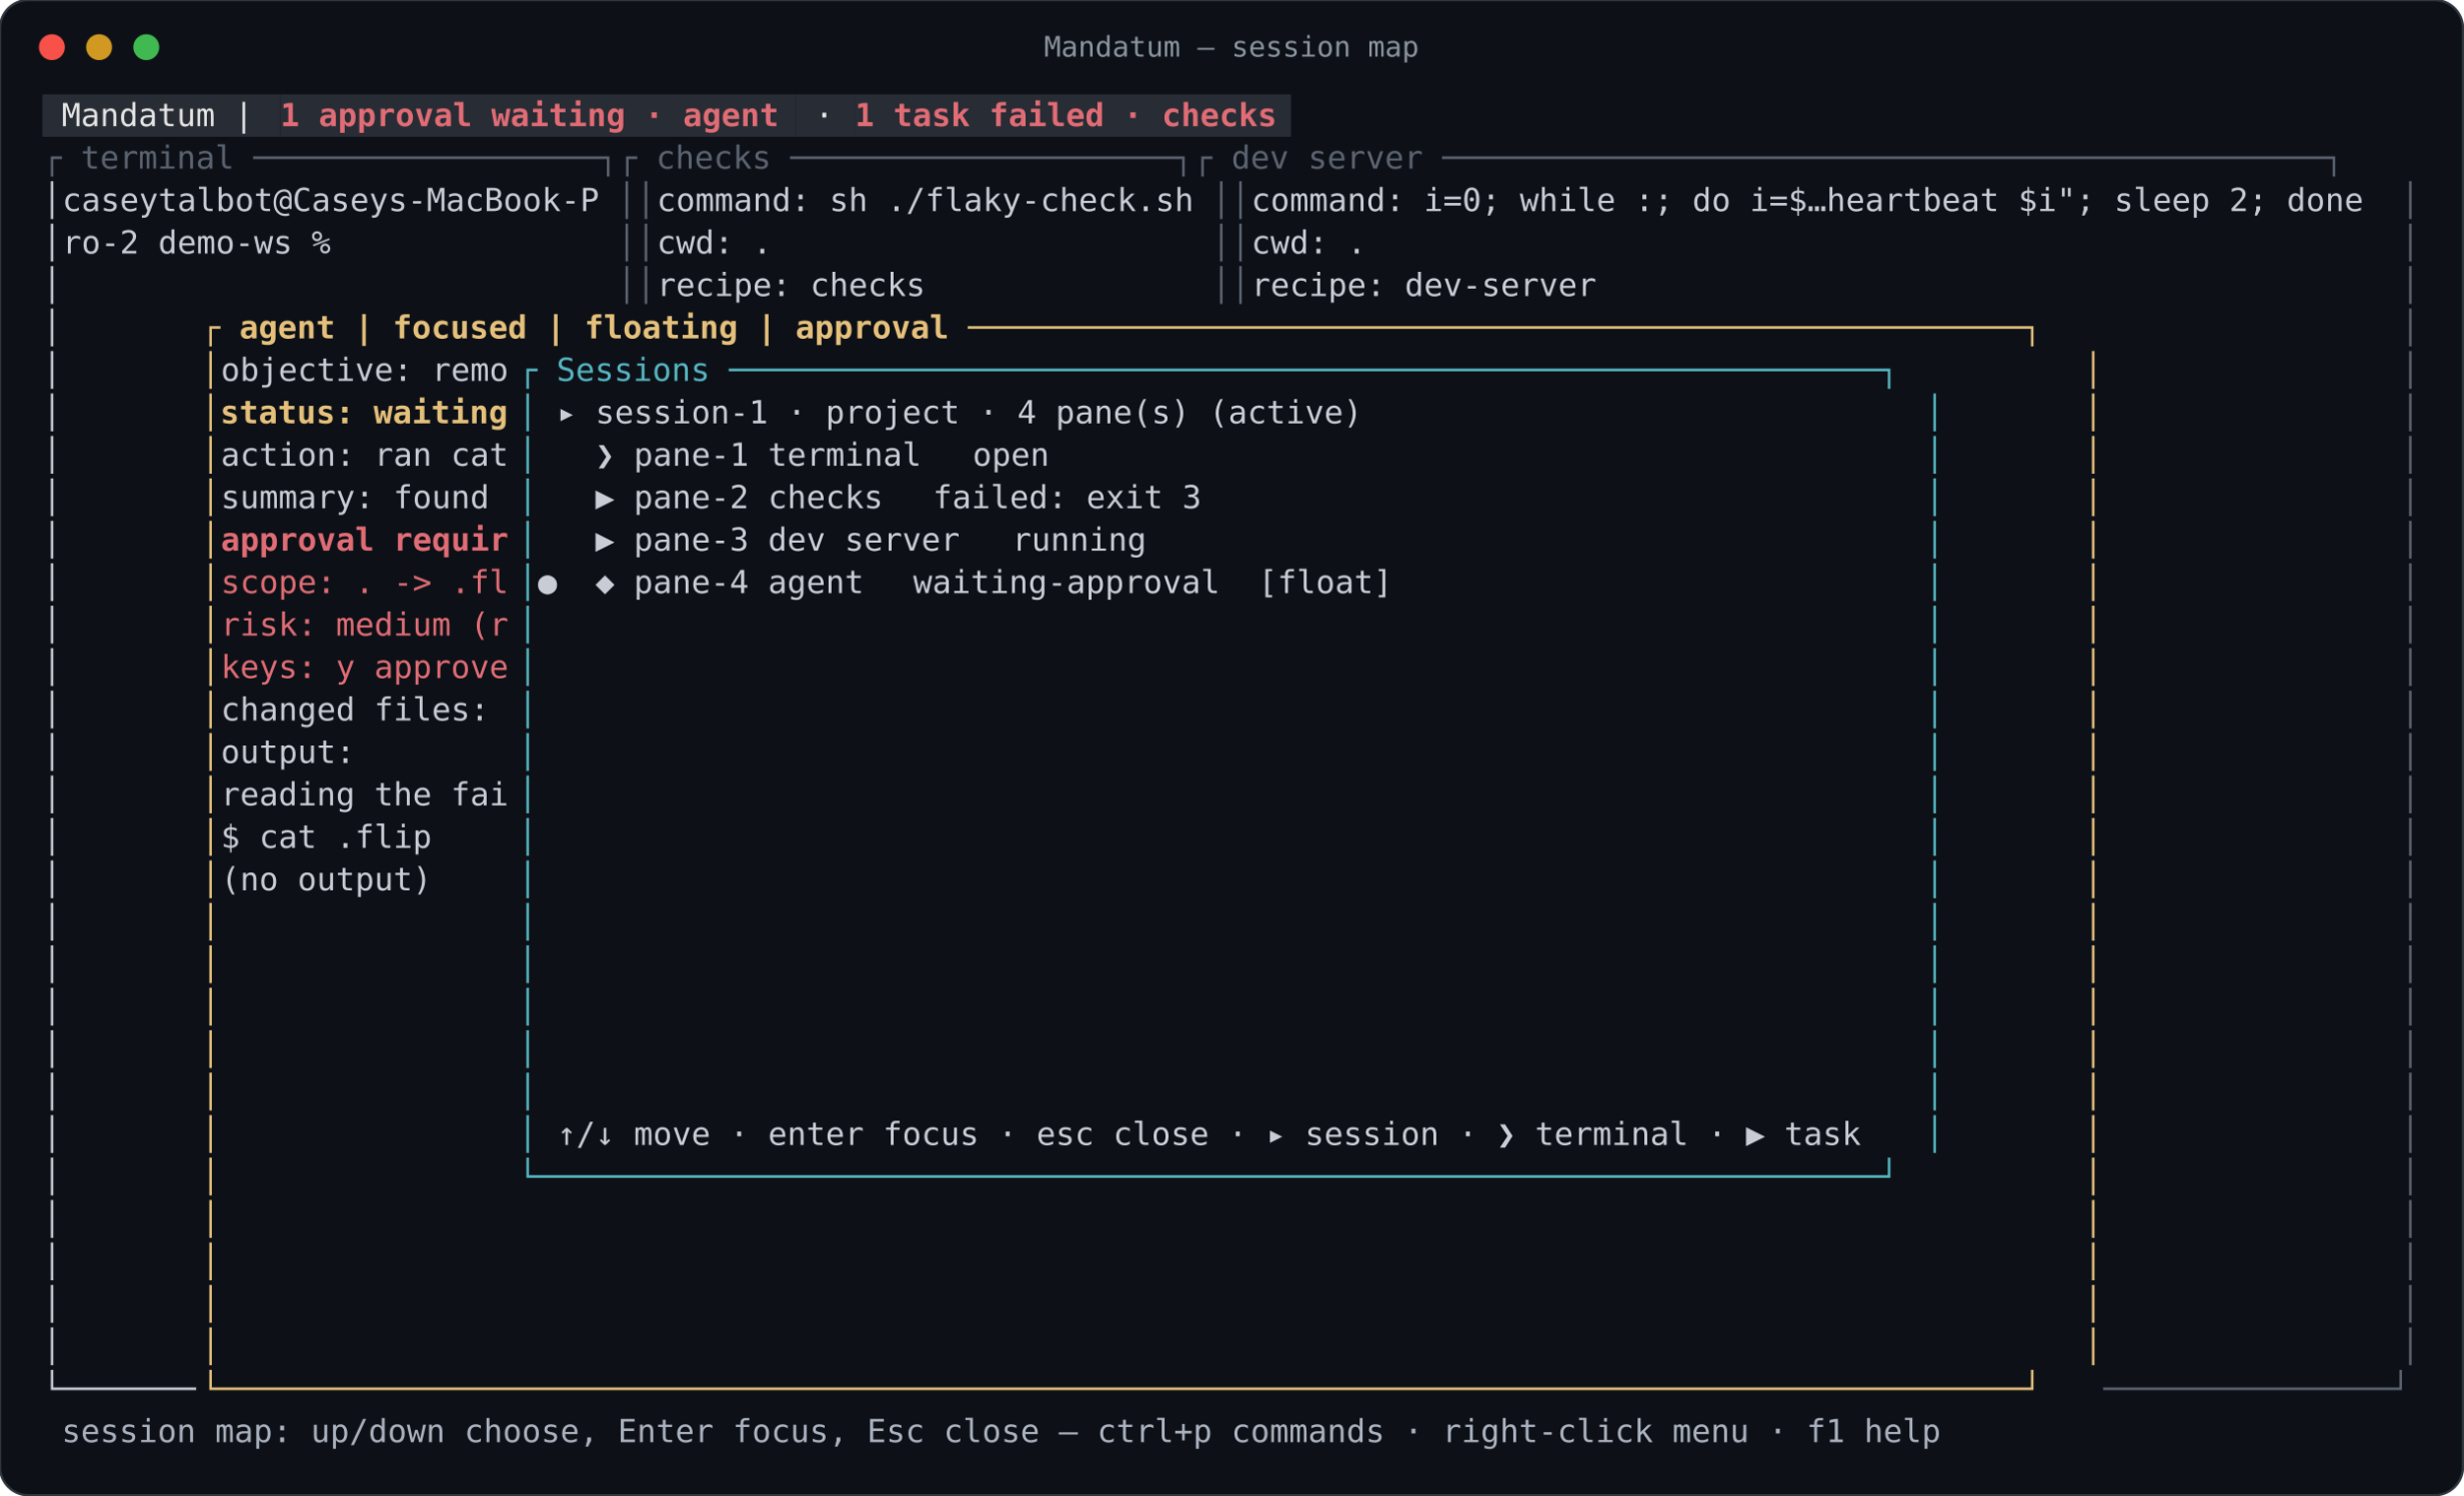
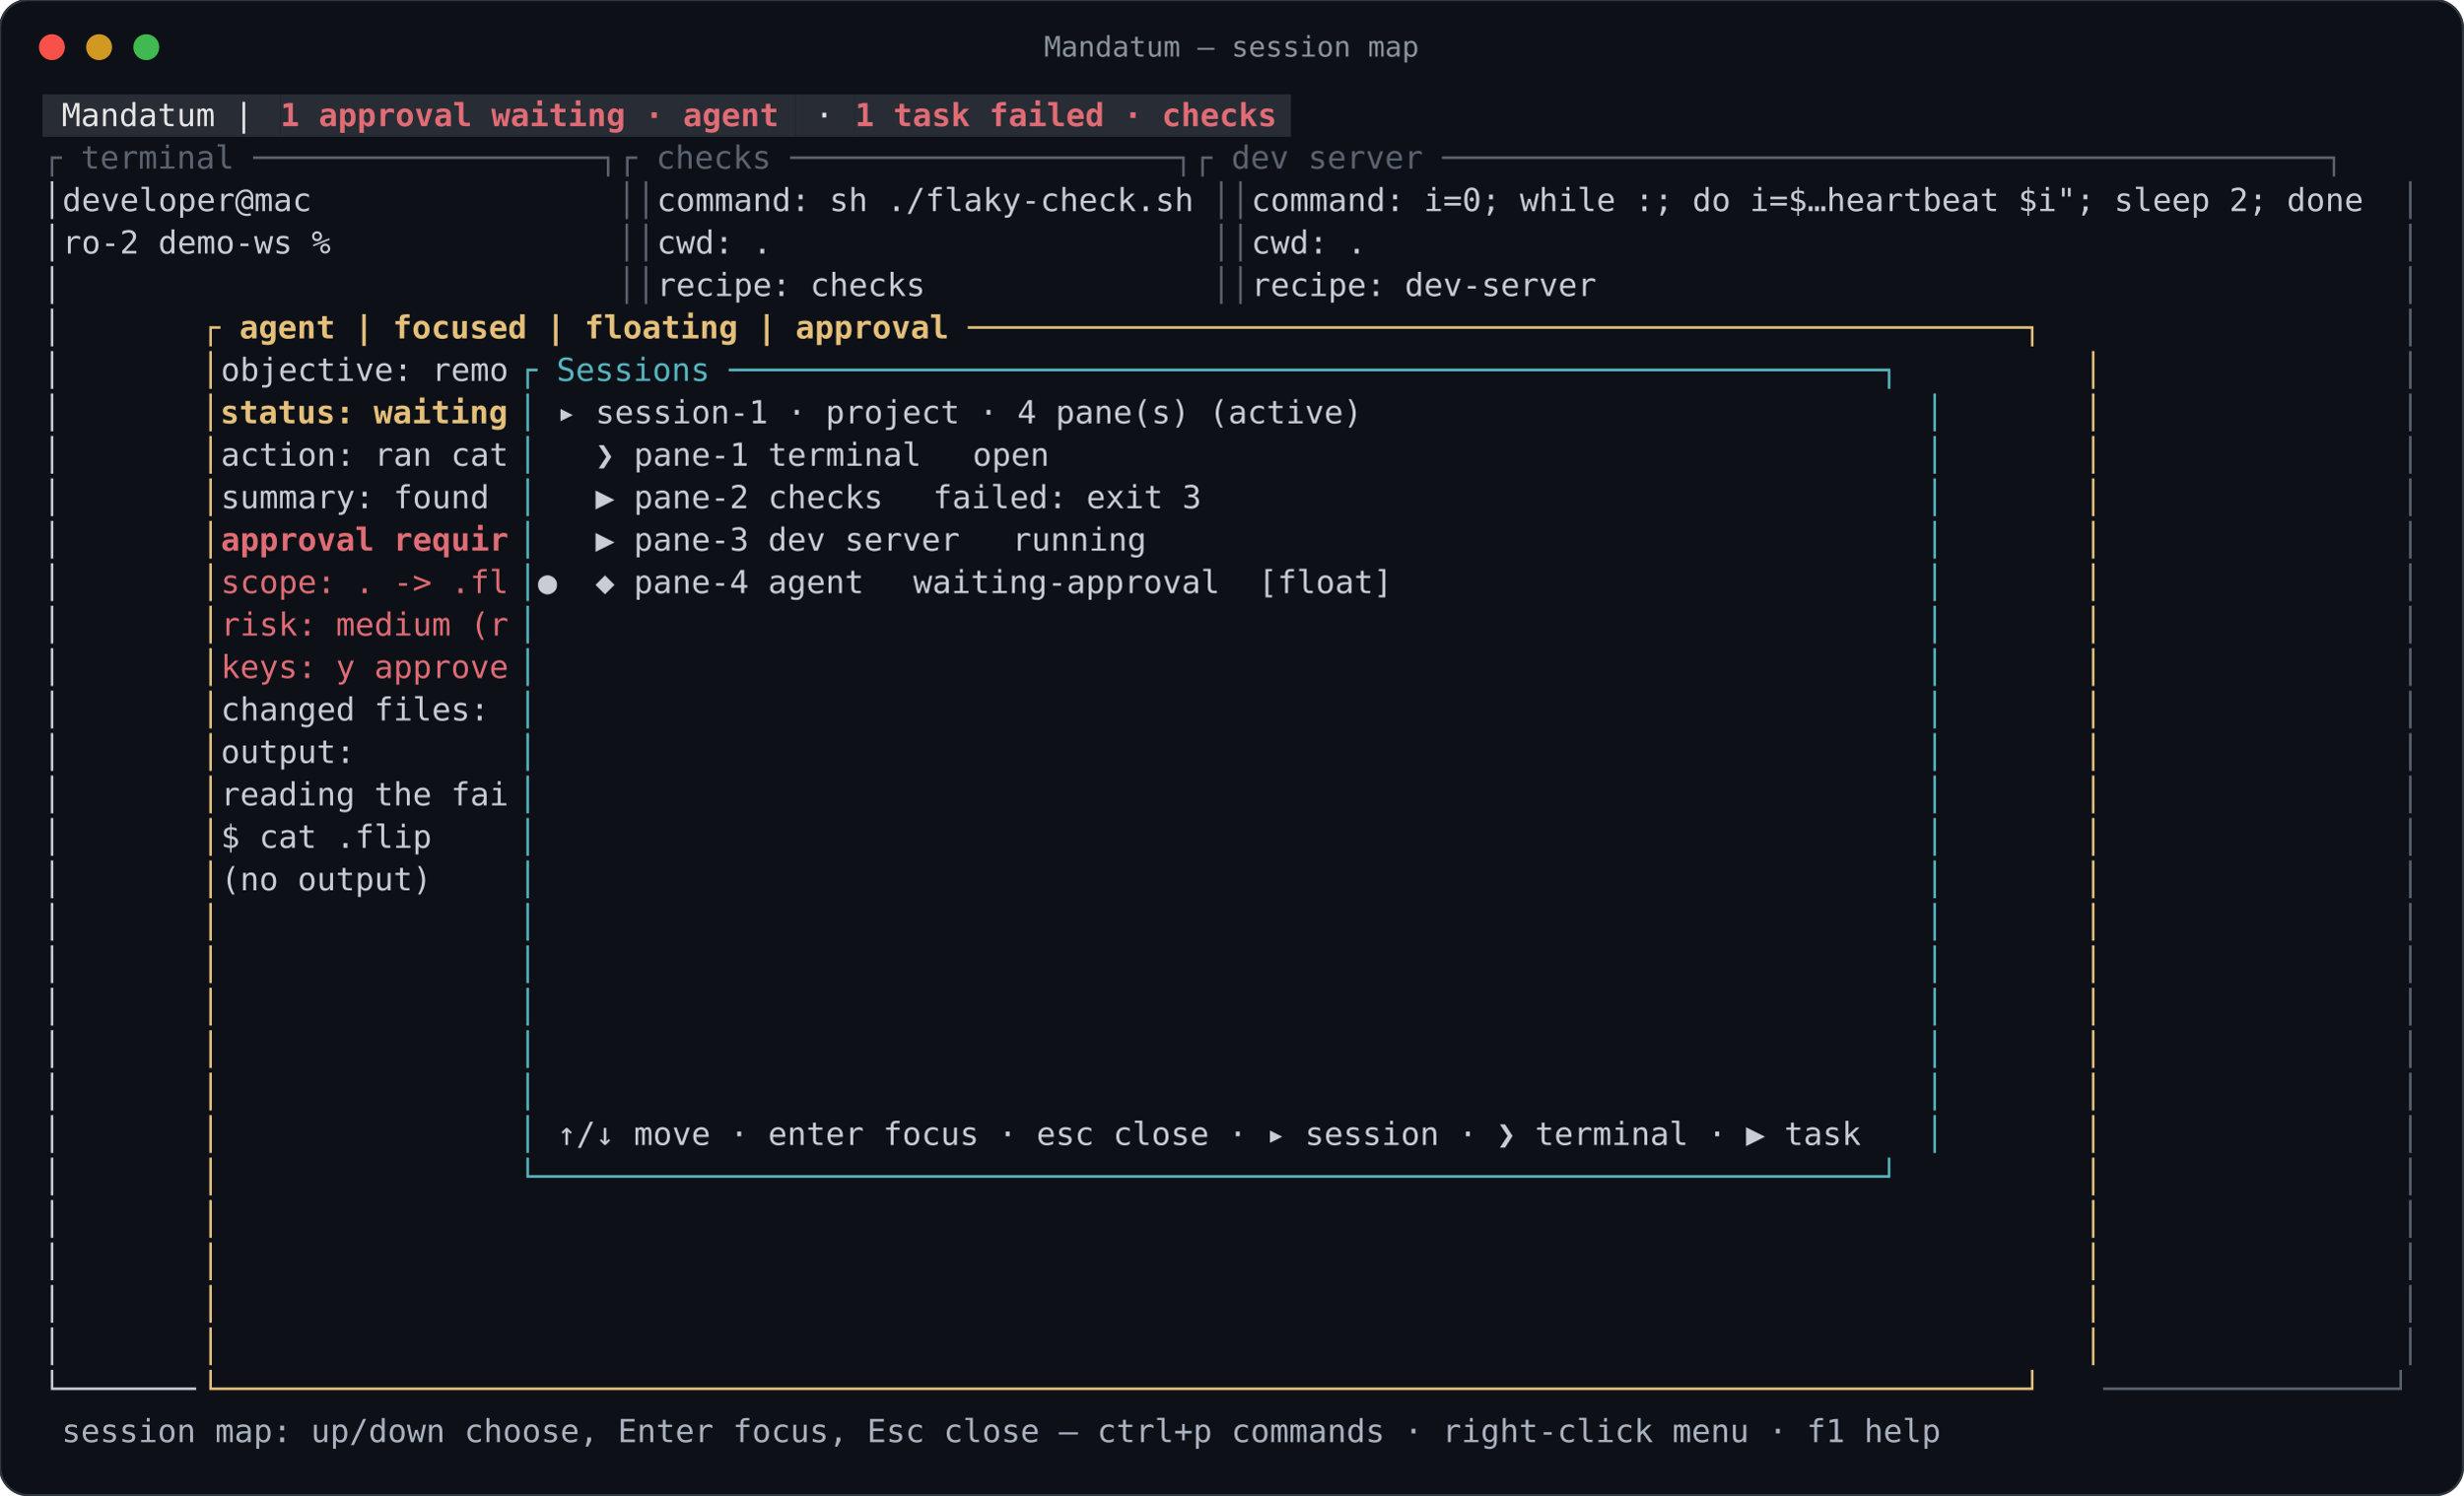
<svg xmlns="http://www.w3.org/2000/svg" viewBox="0 0 1044 634" width="1044" height="634" role="img" aria-label="Mandatum — session map terminal frame">
  <rect width="1044" height="634" rx="12" fill="#0d1117" stroke="#30363d" stroke-width="1" />
  <circle cx="22" cy="20" r="5.5" fill="#f85149" />
  <circle cx="42" cy="20" r="5.5" fill="#d29922" />
  <circle cx="62" cy="20" r="5.5" fill="#3fb950" />
  <text x="522" y="24" text-anchor="middle" fill="#8b949e" font-family="ui-monospace,SFMono-Regular,Menlo,Consolas,monospace" font-size="12">Mandatum — session map</text>
  <g font-family="ui-monospace,SFMono-Regular,Menlo,Consolas,monospace" font-size="13.5" xml:space="preserve">
    <rect x="18.0" y="40.0" width="100.8" height="18.0" fill="#282c34" />
    <rect x="118.8" y="40.0" width="218.4" height="18.0" fill="#282c34" />
    <rect x="337.2" y="40.0" width="25.2" height="18.0" fill="#282c34" />
    <rect x="362.4" y="40.0" width="184.8" height="18.0" fill="#282c34" />
    <text x="18.0" y="53.5" fill="#e6e6e6"> Mandatum | </text>
    <text x="118.8" y="53.5" fill="#e06c75" font-weight="bold">1 approval waiting · agent</text>
    <text x="337.2" y="53.5" fill="#e6e6e6"> · </text>
    <text x="362.4" y="53.5" fill="#e06c75" font-weight="bold">1 task failed · checks</text>
    <text x="18.0" y="71.5" fill="#5c6370">┌ terminal ──────────────────┐┌ checks ────────────────────┐┌ dev server ──────────────────────────────────────────────┐</text>
    <text x="18.0" y="89.5" fill="#c8ccd4">│</text>
-     <text x="26.4" y="89.5" fill="#c8ccd4">caseytalbot@Caseys-MacBook-P</text>
+     <text x="26.4" y="89.5" fill="#c8ccd4">developer@mac</text>
    <text x="261.6" y="89.5" fill="#5c6370">││</text>
    <text x="278.4" y="89.5" fill="#c8ccd4">command: sh ./flaky-check.sh</text>
    <text x="513.6" y="89.5" fill="#5c6370">││</text>
    <text x="530.4" y="89.5" fill="#c8ccd4">command: i=0; while :; do i=$…heartbeat $i"; sleep 2; done</text>
    <text x="1017.6" y="89.5" fill="#5c6370">│</text>
    <text x="18.0" y="107.5" fill="#c8ccd4">│</text>
    <text x="26.4" y="107.5" fill="#c8ccd4">ro-2 demo-ws % </text>
    <text x="261.6" y="107.5" fill="#5c6370">││</text>
    <text x="278.4" y="107.5" fill="#c8ccd4">cwd: .                      </text>
    <text x="513.6" y="107.5" fill="#5c6370">││</text>
    <text x="530.4" y="107.5" fill="#c8ccd4">cwd: .                                                    </text>
    <text x="1017.6" y="107.5" fill="#5c6370">│</text>
    <text x="18.0" y="125.5" fill="#c8ccd4">│</text>
    <text x="261.6" y="125.5" fill="#5c6370">││</text>
    <text x="278.4" y="125.5" fill="#c8ccd4">recipe: checks              </text>
    <text x="513.6" y="125.5" fill="#5c6370">││</text>
    <text x="530.4" y="125.5" fill="#c8ccd4">recipe: dev-server                                        </text>
    <text x="1017.6" y="125.5" fill="#5c6370">│</text>
    <text x="18.0" y="143.5" fill="#c8ccd4">│</text>
    <text x="85.2" y="143.5" fill="#e5c07b" font-weight="bold">┌ agent | focused | floating | approval ───────────────────────────────────────────────────────┐</text>
    <text x="1017.6" y="143.5" fill="#5c6370">│</text>
    <text x="18.0" y="161.5" fill="#c8ccd4">│</text>
    <text x="85.2" y="161.5" fill="#e5c07b" font-weight="bold">│</text>
    <text x="93.6" y="161.5" fill="#c8ccd4">objective: remo</text>
    <text x="219.6" y="161.5" fill="#56b6c2">┌ Sessions ────────────────────────────────────────────────────────────┐</text>
    <text x="883.2" y="161.5" fill="#e5c07b" font-weight="bold">│</text>
    <text x="1017.6" y="161.5" fill="#5c6370">│</text>
    <text x="18.0" y="179.5" fill="#c8ccd4">│</text>
    <text x="85.2" y="179.5" fill="#e5c07b" font-weight="bold">│status: waiting</text>
    <text x="219.6" y="179.5" fill="#56b6c2">│</text>
    <text x="228.0" y="179.5" fill="#c8ccd4"> ▸ session-1 · project · 4 pane(s) (active)                           </text>
    <text x="816.0" y="179.5" fill="#56b6c2">│</text>
    <text x="883.2" y="179.5" fill="#e5c07b" font-weight="bold">│</text>
    <text x="1017.6" y="179.5" fill="#5c6370">│</text>
    <text x="18.0" y="197.5" fill="#c8ccd4">│</text>
    <text x="85.2" y="197.5" fill="#e5c07b" font-weight="bold">│</text>
    <text x="93.6" y="197.5" fill="#c8ccd4">action: ran cat</text>
    <text x="219.6" y="197.5" fill="#56b6c2">│</text>
    <text x="228.0" y="197.5" fill="#c8ccd4">   ❯ pane-1 terminal</text>
    <text x="396.0" y="197.5" fill="#c8ccd4">  open</text>
    <text x="816.0" y="197.5" fill="#56b6c2">│</text>
    <text x="883.2" y="197.5" fill="#e5c07b" font-weight="bold">│</text>
    <text x="1017.6" y="197.5" fill="#5c6370">│</text>
    <text x="18.0" y="215.5" fill="#c8ccd4">│</text>
    <text x="85.2" y="215.5" fill="#e5c07b" font-weight="bold">│</text>
    <text x="93.6" y="215.5" fill="#c8ccd4">summary: found </text>
    <text x="219.6" y="215.5" fill="#56b6c2">│</text>
    <text x="228.0" y="215.5" fill="#c8ccd4">   ▶ pane-2 checks</text>
    <text x="379.2" y="215.5" fill="#c8ccd4">  failed: exit 3</text>
    <text x="816.0" y="215.5" fill="#56b6c2">│</text>
    <text x="883.2" y="215.5" fill="#e5c07b" font-weight="bold">│</text>
    <text x="1017.6" y="215.5" fill="#5c6370">│</text>
    <text x="18.0" y="233.5" fill="#c8ccd4">│</text>
    <text x="85.2" y="233.5" fill="#e5c07b" font-weight="bold">│</text>
    <text x="93.6" y="233.5" fill="#e06c75" font-weight="bold">approval requir</text>
    <text x="219.6" y="233.5" fill="#56b6c2">│</text>
    <text x="228.0" y="233.5" fill="#c8ccd4">   ▶ pane-3 dev server</text>
    <text x="412.8" y="233.5" fill="#c8ccd4">  running</text>
    <text x="816.0" y="233.5" fill="#56b6c2">│</text>
    <text x="883.2" y="233.5" fill="#e5c07b" font-weight="bold">│</text>
    <text x="1017.6" y="233.5" fill="#5c6370">│</text>
    <text x="18.0" y="251.5" fill="#c8ccd4">│</text>
    <text x="85.2" y="251.5" fill="#e5c07b" font-weight="bold">│</text>
    <text x="93.6" y="251.5" fill="#e06c75">scope: . -&gt; .fl</text>
    <text x="219.6" y="251.5" fill="#56b6c2">│</text>
    <text x="228.0" y="251.5" fill="#c8ccd4">●  ◆ pane-4 agent</text>
    <text x="370.8" y="251.5" fill="#c8ccd4">  waiting-approval  [float]</text>
    <text x="816.0" y="251.5" fill="#56b6c2">│</text>
    <text x="883.2" y="251.5" fill="#e5c07b" font-weight="bold">│</text>
    <text x="1017.6" y="251.5" fill="#5c6370">│</text>
    <text x="18.0" y="269.5" fill="#c8ccd4">│</text>
    <text x="85.2" y="269.5" fill="#e5c07b" font-weight="bold">│</text>
    <text x="93.6" y="269.5" fill="#e06c75">risk: medium (r</text>
    <text x="219.6" y="269.5" fill="#56b6c2">│</text>
    <text x="816.0" y="269.5" fill="#56b6c2">│</text>
    <text x="883.2" y="269.5" fill="#e5c07b" font-weight="bold">│</text>
    <text x="1017.6" y="269.5" fill="#5c6370">│</text>
    <text x="18.0" y="287.5" fill="#c8ccd4">│</text>
    <text x="85.2" y="287.5" fill="#e5c07b" font-weight="bold">│</text>
    <text x="93.6" y="287.5" fill="#e06c75">keys: y approve</text>
    <text x="219.6" y="287.5" fill="#56b6c2">│</text>
    <text x="816.0" y="287.5" fill="#56b6c2">│</text>
    <text x="883.2" y="287.5" fill="#e5c07b" font-weight="bold">│</text>
    <text x="1017.6" y="287.5" fill="#5c6370">│</text>
    <text x="18.0" y="305.5" fill="#c8ccd4">│</text>
    <text x="85.2" y="305.5" fill="#e5c07b" font-weight="bold">│</text>
    <text x="93.6" y="305.5" fill="#c8ccd4">changed files: </text>
    <text x="219.6" y="305.5" fill="#56b6c2">│</text>
    <text x="816.0" y="305.5" fill="#56b6c2">│</text>
    <text x="883.2" y="305.5" fill="#e5c07b" font-weight="bold">│</text>
    <text x="1017.6" y="305.5" fill="#5c6370">│</text>
    <text x="18.0" y="323.5" fill="#c8ccd4">│</text>
    <text x="85.2" y="323.5" fill="#e5c07b" font-weight="bold">│</text>
    <text x="93.6" y="323.5" fill="#c8ccd4">output:        </text>
    <text x="219.6" y="323.5" fill="#56b6c2">│</text>
    <text x="816.0" y="323.5" fill="#56b6c2">│</text>
    <text x="883.2" y="323.5" fill="#e5c07b" font-weight="bold">│</text>
    <text x="1017.6" y="323.5" fill="#5c6370">│</text>
    <text x="18.0" y="341.5" fill="#c8ccd4">│</text>
    <text x="85.2" y="341.5" fill="#e5c07b" font-weight="bold">│</text>
    <text x="93.6" y="341.5" fill="#c8ccd4">reading the fai</text>
    <text x="219.6" y="341.5" fill="#56b6c2">│</text>
    <text x="816.0" y="341.5" fill="#56b6c2">│</text>
    <text x="883.2" y="341.5" fill="#e5c07b" font-weight="bold">│</text>
    <text x="1017.6" y="341.5" fill="#5c6370">│</text>
    <text x="18.0" y="359.5" fill="#c8ccd4">│</text>
    <text x="85.2" y="359.5" fill="#e5c07b" font-weight="bold">│</text>
    <text x="93.6" y="359.5" fill="#c8ccd4">$ cat .flip    </text>
    <text x="219.6" y="359.5" fill="#56b6c2">│</text>
    <text x="816.0" y="359.5" fill="#56b6c2">│</text>
    <text x="883.2" y="359.5" fill="#e5c07b" font-weight="bold">│</text>
    <text x="1017.6" y="359.5" fill="#5c6370">│</text>
    <text x="18.0" y="377.5" fill="#c8ccd4">│</text>
    <text x="85.2" y="377.5" fill="#e5c07b" font-weight="bold">│</text>
    <text x="93.6" y="377.5" fill="#c8ccd4">(no output)    </text>
    <text x="219.6" y="377.5" fill="#56b6c2">│</text>
    <text x="816.0" y="377.5" fill="#56b6c2">│</text>
    <text x="883.2" y="377.5" fill="#e5c07b" font-weight="bold">│</text>
    <text x="1017.6" y="377.5" fill="#5c6370">│</text>
    <text x="18.0" y="395.5" fill="#c8ccd4">│</text>
    <text x="85.2" y="395.5" fill="#e5c07b" font-weight="bold">│</text>
    <text x="219.6" y="395.5" fill="#56b6c2">│</text>
    <text x="816.0" y="395.5" fill="#56b6c2">│</text>
    <text x="883.2" y="395.5" fill="#e5c07b" font-weight="bold">│</text>
    <text x="1017.6" y="395.5" fill="#5c6370">│</text>
    <text x="18.0" y="413.5" fill="#c8ccd4">│</text>
    <text x="85.2" y="413.5" fill="#e5c07b" font-weight="bold">│</text>
    <text x="219.6" y="413.5" fill="#56b6c2">│</text>
    <text x="816.0" y="413.5" fill="#56b6c2">│</text>
    <text x="883.2" y="413.5" fill="#e5c07b" font-weight="bold">│</text>
    <text x="1017.6" y="413.5" fill="#5c6370">│</text>
    <text x="18.0" y="431.5" fill="#c8ccd4">│</text>
    <text x="85.2" y="431.5" fill="#e5c07b" font-weight="bold">│</text>
    <text x="219.6" y="431.5" fill="#56b6c2">│</text>
    <text x="816.0" y="431.5" fill="#56b6c2">│</text>
    <text x="883.2" y="431.5" fill="#e5c07b" font-weight="bold">│</text>
    <text x="1017.6" y="431.5" fill="#5c6370">│</text>
    <text x="18.0" y="449.5" fill="#c8ccd4">│</text>
    <text x="85.2" y="449.5" fill="#e5c07b" font-weight="bold">│</text>
    <text x="219.6" y="449.5" fill="#56b6c2">│</text>
    <text x="816.0" y="449.5" fill="#56b6c2">│</text>
    <text x="883.2" y="449.5" fill="#e5c07b" font-weight="bold">│</text>
    <text x="1017.6" y="449.5" fill="#5c6370">│</text>
    <text x="18.0" y="467.5" fill="#c8ccd4">│</text>
    <text x="85.2" y="467.5" fill="#e5c07b" font-weight="bold">│</text>
    <text x="219.6" y="467.5" fill="#56b6c2">│</text>
    <text x="816.0" y="467.5" fill="#56b6c2">│</text>
    <text x="883.2" y="467.5" fill="#e5c07b" font-weight="bold">│</text>
    <text x="1017.6" y="467.5" fill="#5c6370">│</text>
    <text x="18.0" y="485.5" fill="#c8ccd4">│</text>
    <text x="85.2" y="485.5" fill="#e5c07b" font-weight="bold">│</text>
    <text x="219.6" y="485.5" fill="#56b6c2">│</text>
    <text x="228.0" y="485.5" fill="#c8ccd4"> ↑/↓ move · enter focus · esc close · ▸ session · ❯ terminal · ▶ task </text>
    <text x="816.0" y="485.5" fill="#56b6c2">│</text>
    <text x="883.2" y="485.5" fill="#e5c07b" font-weight="bold">│</text>
    <text x="1017.6" y="485.5" fill="#5c6370">│</text>
    <text x="18.0" y="503.5" fill="#c8ccd4">│</text>
    <text x="85.2" y="503.5" fill="#e5c07b" font-weight="bold">│</text>
    <text x="219.6" y="503.5" fill="#56b6c2">└──────────────────────────────────────────────────────────────────────┘</text>
    <text x="883.2" y="503.5" fill="#e5c07b" font-weight="bold">│</text>
    <text x="1017.6" y="503.5" fill="#5c6370">│</text>
    <text x="18.0" y="521.5" fill="#c8ccd4">│</text>
    <text x="85.2" y="521.5" fill="#e5c07b" font-weight="bold">│</text>
    <text x="883.2" y="521.5" fill="#e5c07b" font-weight="bold">│</text>
    <text x="1017.6" y="521.5" fill="#5c6370">│</text>
    <text x="18.0" y="539.5" fill="#c8ccd4">│</text>
    <text x="85.2" y="539.5" fill="#e5c07b" font-weight="bold">│</text>
    <text x="883.2" y="539.5" fill="#e5c07b" font-weight="bold">│</text>
    <text x="1017.6" y="539.5" fill="#5c6370">│</text>
    <text x="18.0" y="557.5" fill="#c8ccd4">│</text>
    <text x="85.2" y="557.5" fill="#e5c07b" font-weight="bold">│</text>
    <text x="883.2" y="557.5" fill="#e5c07b" font-weight="bold">│</text>
    <text x="1017.6" y="557.5" fill="#5c6370">│</text>
    <text x="18.0" y="575.5" fill="#c8ccd4">│</text>
    <text x="85.2" y="575.5" fill="#e5c07b" font-weight="bold">│</text>
    <text x="883.2" y="575.5" fill="#e5c07b" font-weight="bold">│</text>
    <text x="1017.6" y="575.5" fill="#5c6370">│</text>
    <text x="18.0" y="593.5" fill="#c8ccd4">└───────</text>
    <text x="85.2" y="593.5" fill="#e5c07b" font-weight="bold">└──────────────────────────────────────────────────────────────────────────────────────────────┘</text>
    <text x="891.6" y="593.5" fill="#5c6370">───────────────┘</text>
    <text x="18.0" y="611.5" fill="#abb2bf"> session map: up/down choose, Enter focus, Esc close — ctrl+p commands · right-click menu · f1 help</text>
  </g>
</svg>
